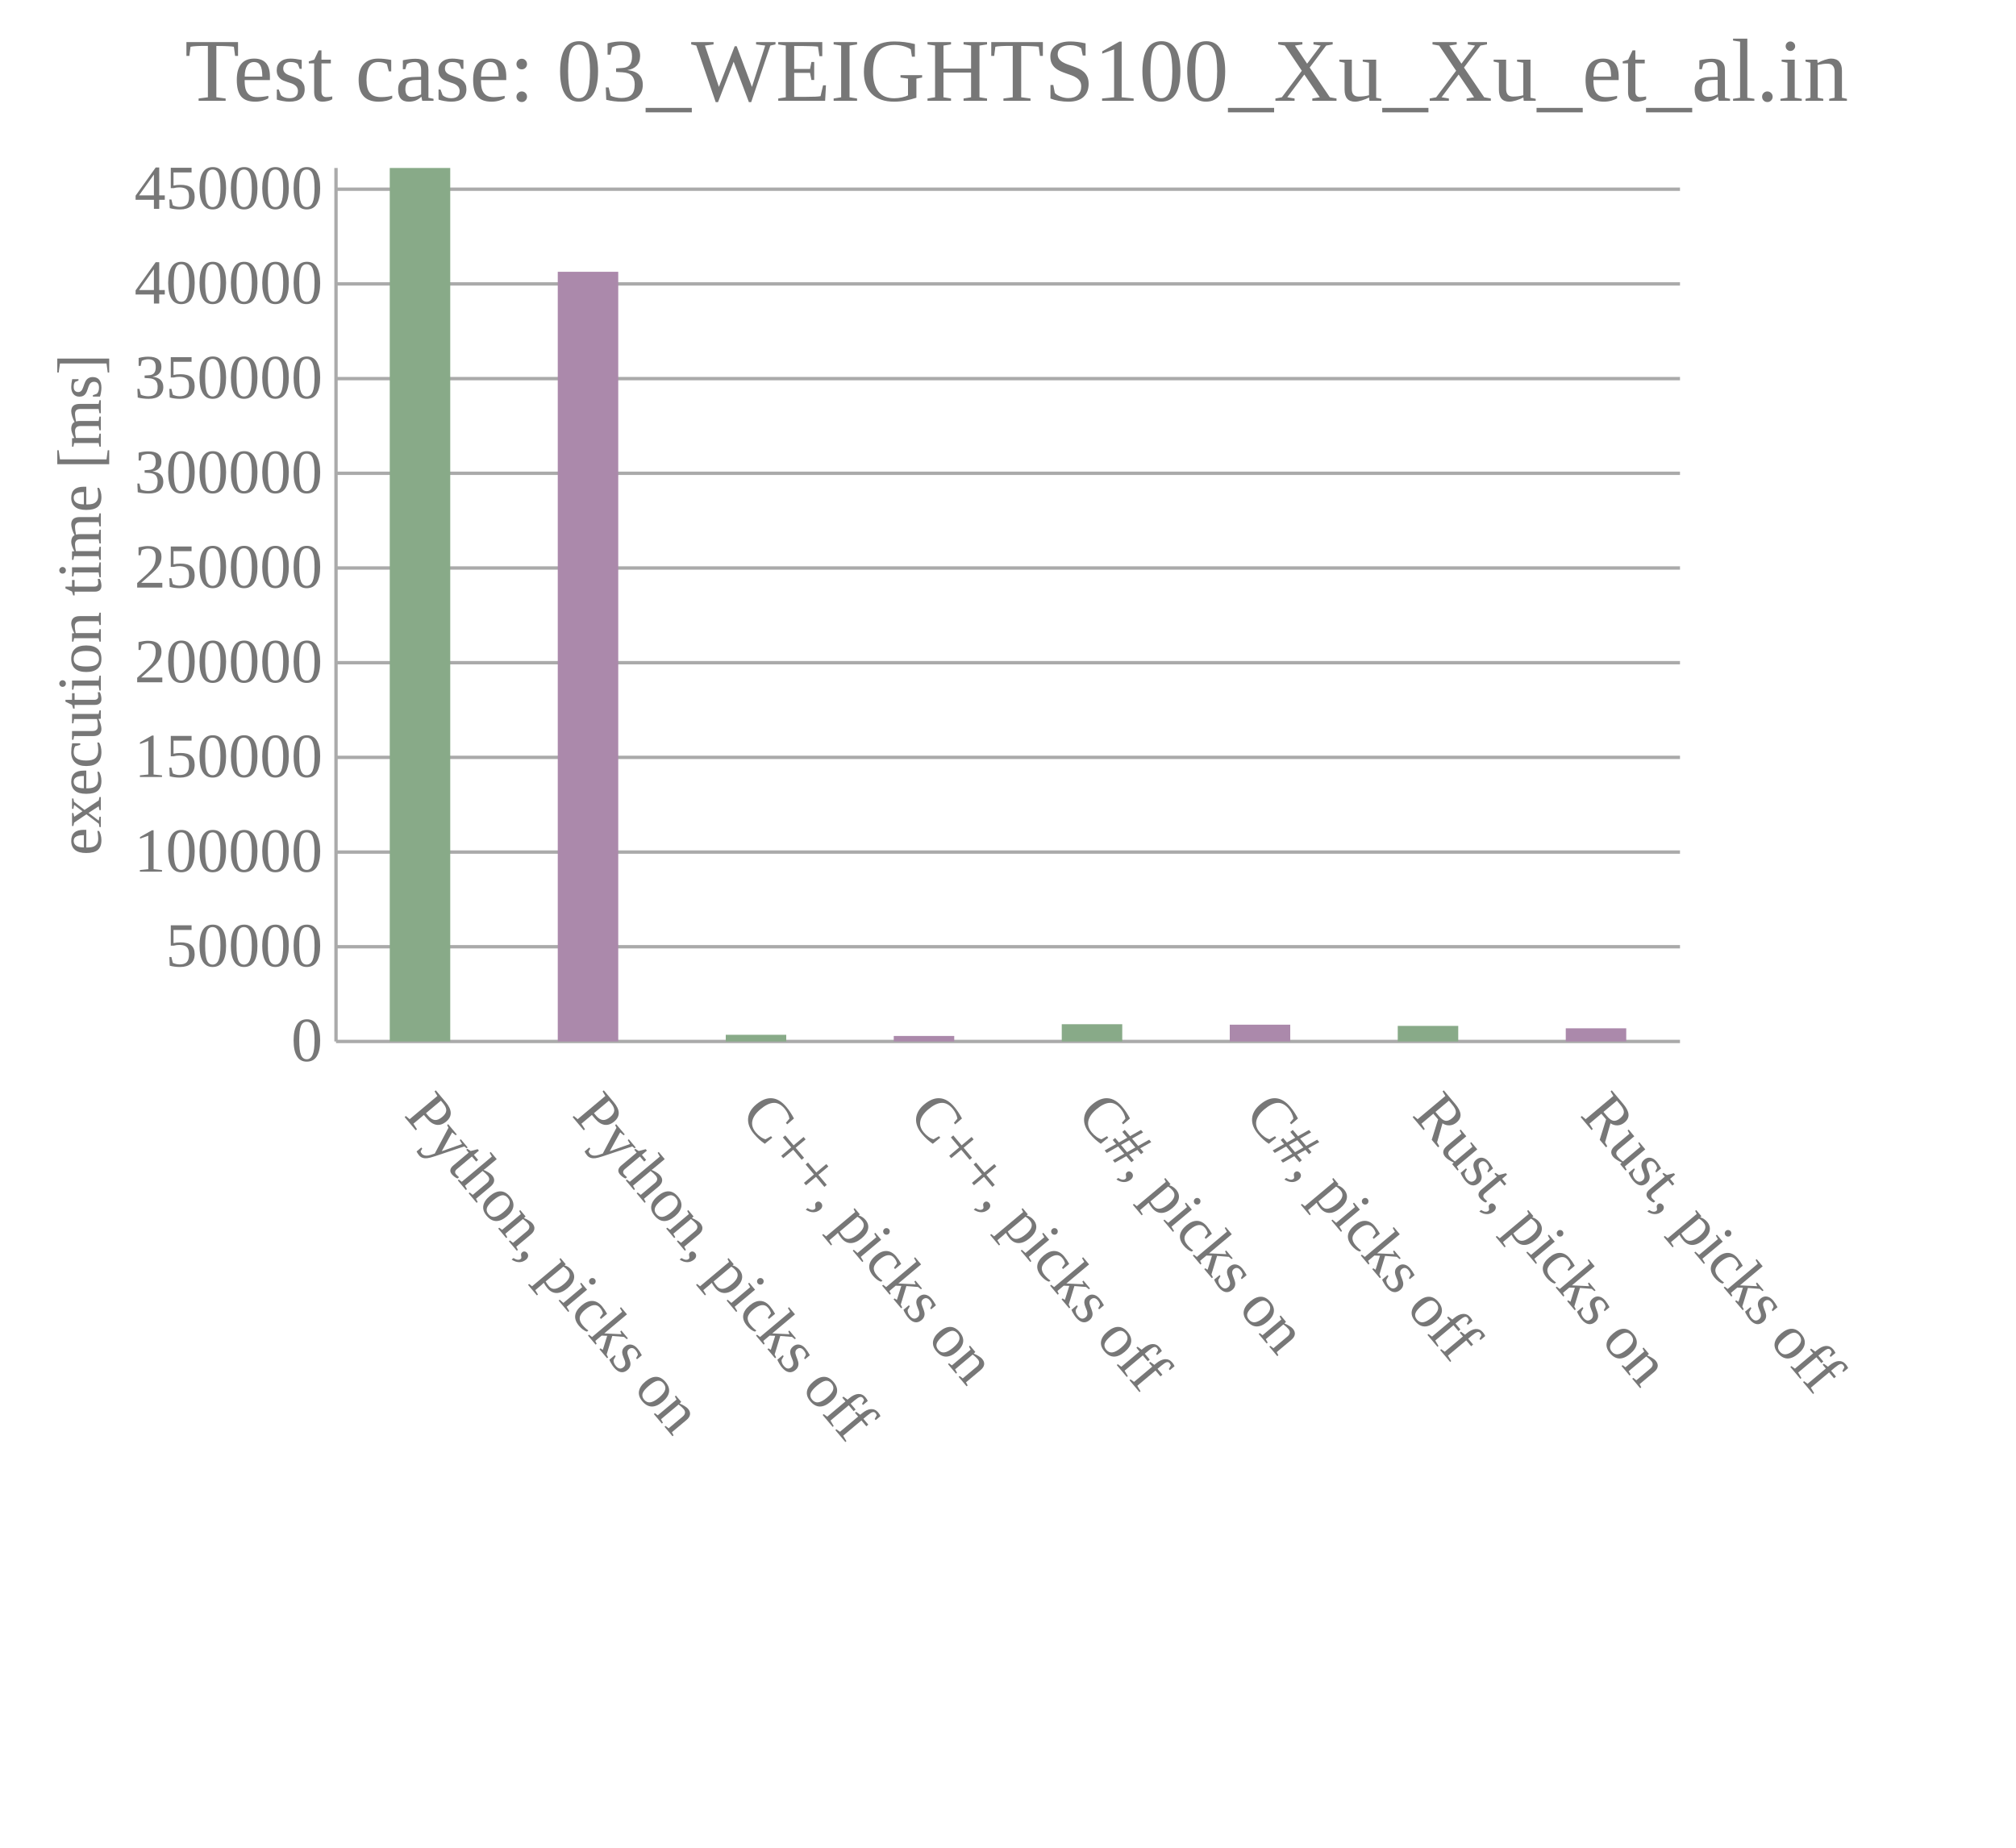
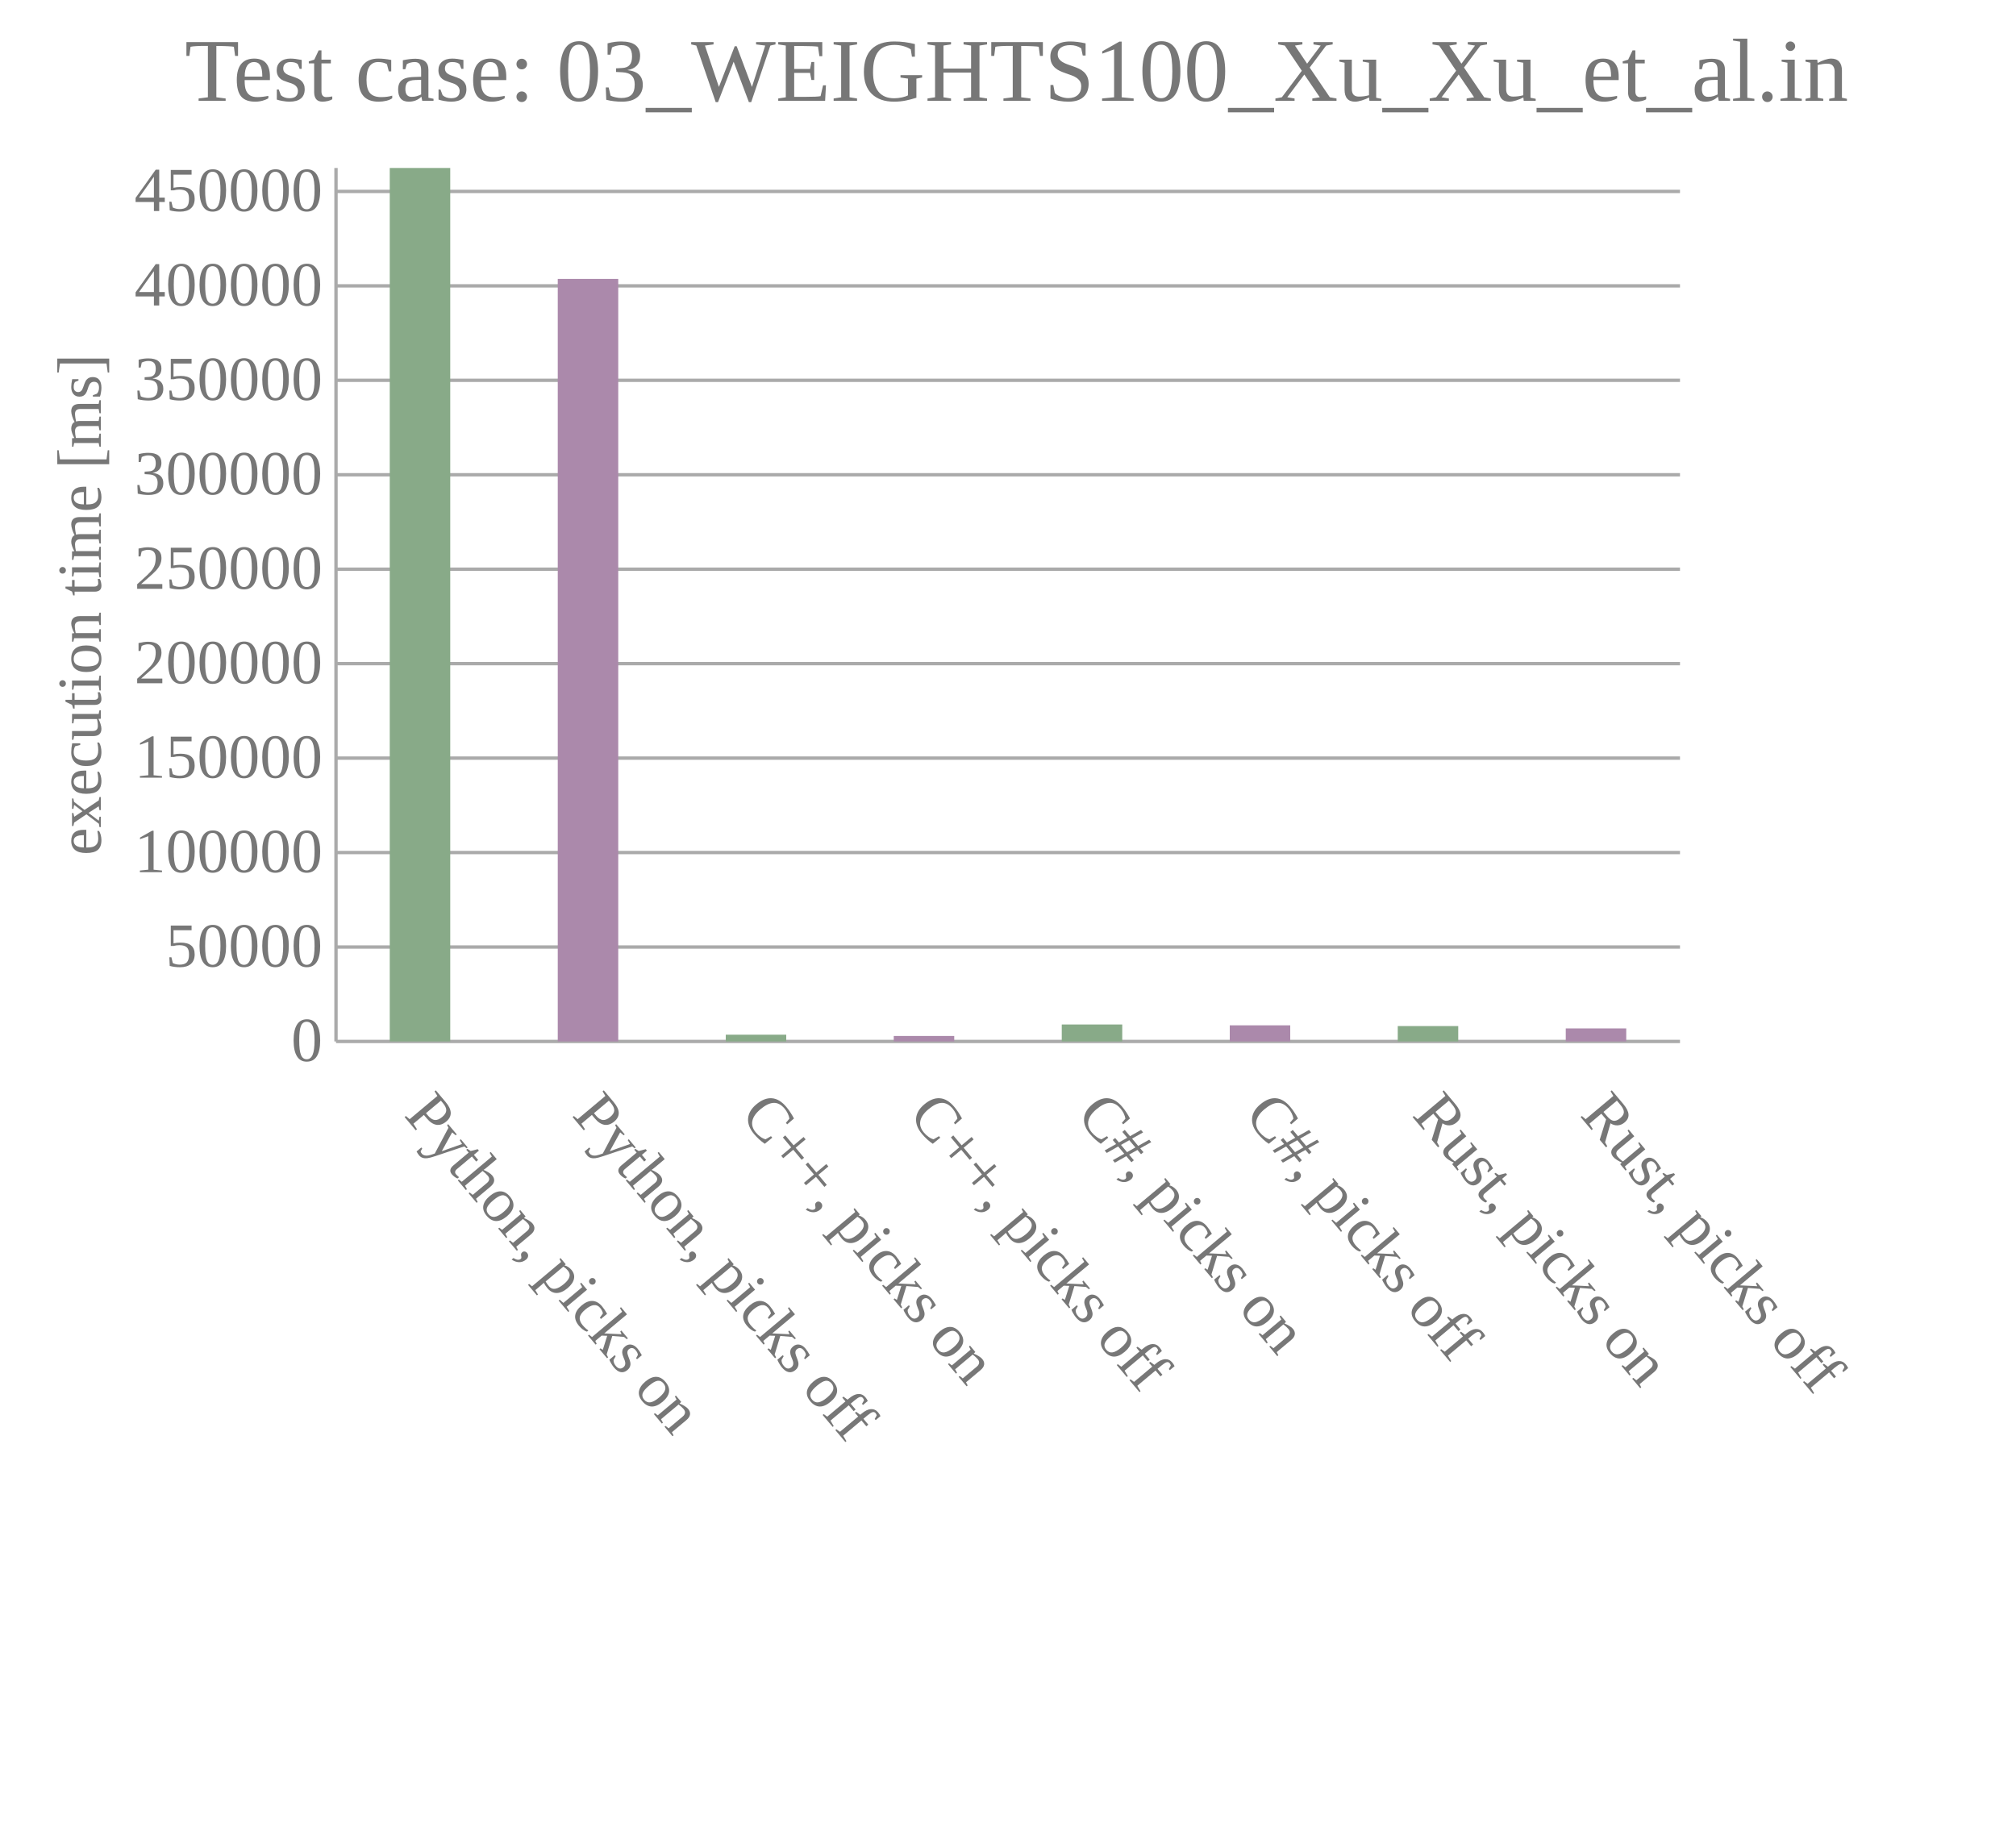
<svg xmlns="http://www.w3.org/2000/svg" sds="23" width="600" height="550">
  <text x="120" y="332" font-size="14pt" fill="#777" text-anchor="start" transform="rotate(50, 120, 332)">Python, picks on</text>
  <text x="170" y="332" font-size="14pt" fill="#777" text-anchor="start" transform="rotate(50, 170, 332)">Python, picks off</text>
  <text x="220" y="332" font-size="14pt" fill="#777" text-anchor="start" transform="rotate(50, 220, 332)">C++, picks on</text>
  <text x="270" y="332" font-size="14pt" fill="#777" text-anchor="start" transform="rotate(50, 270, 332)">C++, picks off</text>
  <text x="320" y="332" font-size="14pt" fill="#777" text-anchor="start" transform="rotate(50, 320, 332)">C#, picks on</text>
  <text x="370" y="332" font-size="14pt" fill="#777" text-anchor="start" transform="rotate(50, 370, 332)">C#, picks off</text>
  <text x="420" y="332" font-size="14pt" fill="#777" text-anchor="start" transform="rotate(50, 420, 332)">Rust, picks on</text>
  <text x="470" y="332" font-size="14pt" fill="#777" text-anchor="start" transform="rotate(50, 470, 332)">Rust, picks off</text>
  <polyline points="100,310,100,50" stroke="#aaa" stroke-width="1.0" />
  <polyline points="100,310,500,310" stroke="#aaa" stroke-width="1.0" />
-   <polyline points="100,281.81,500,281.81" stroke="#aaa" stroke-width="1.0" />
-   <polyline points="100,253.63,500,253.63" stroke="#aaa" stroke-width="1.0" />
-   <polyline points="100,225.44,500,225.44" stroke="#aaa" stroke-width="1.0" />
-   <polyline points="100,197.26,500,197.26" stroke="#aaa" stroke-width="1.0" />
-   <polyline points="100,169.07,500,169.07" stroke="#aaa" stroke-width="1.0" />
-   <polyline points="100,140.88,500,140.88" stroke="#aaa" stroke-width="1.0" />
-   <polyline points="100,112.70,500,112.70" stroke="#aaa" stroke-width="1.0" />
-   <polyline points="100,84.51,500,84.51" stroke="#aaa" stroke-width="1.0" />
-   <polyline points="100,56.32,500,56.32" stroke="#aaa" stroke-width="1.0" />
+   <polyline points="100,281.89,500,281.89" stroke="#aaa" stroke-width="1.0" />
+   <polyline points="100,253.77,500,253.77" stroke="#aaa" stroke-width="1.0" />
+   <polyline points="100,225.66,500,225.66" stroke="#aaa" stroke-width="1.0" />
+   <polyline points="100,197.54,500,197.54" stroke="#aaa" stroke-width="1.0" />
+   <polyline points="100,169.43,500,169.43" stroke="#aaa" stroke-width="1.0" />
+   <polyline points="100,141.32,500,141.32" stroke="#aaa" stroke-width="1.0" />
+   <polyline points="100,113.20,500,113.20" stroke="#aaa" stroke-width="1.0" />
+   <polyline points="100,85.09,500,85.09" stroke="#aaa" stroke-width="1.0" />
+   <polyline points="100,56.98,500,56.98" stroke="#aaa" stroke-width="1.0" />
  <text x="96" y="315.83" font-size="14pt" fill="#777" text-anchor="end">0</text>
-   <text x="96" y="287.65" font-size="14pt" fill="#777" text-anchor="end">50000</text>
-   <text x="96" y="259.46" font-size="14pt" fill="#777" text-anchor="end">100000</text>
-   <text x="96" y="231.27" font-size="14pt" fill="#777" text-anchor="end">150000</text>
-   <text x="96" y="203.09" font-size="14pt" fill="#777" text-anchor="end">200000</text>
-   <text x="96" y="174.90" font-size="14pt" fill="#777" text-anchor="end">250000</text>
-   <text x="96" y="146.72" font-size="14pt" fill="#777" text-anchor="end">300000</text>
-   <text x="96" y="118.53" font-size="14pt" fill="#777" text-anchor="end">350000</text>
-   <text x="96" y="90.34" font-size="14pt" fill="#777" text-anchor="end">400000</text>
-   <text x="96" y="62.16" font-size="14pt" fill="#777" text-anchor="end">450000</text>
+   <text x="96" y="287.72" font-size="14pt" fill="#777" text-anchor="end">50000</text>
+   <text x="96" y="259.61" font-size="14pt" fill="#777" text-anchor="end">100000</text>
+   <text x="96" y="231.49" font-size="14pt" fill="#777" text-anchor="end">150000</text>
+   <text x="96" y="203.38" font-size="14pt" fill="#777" text-anchor="end">200000</text>
+   <text x="96" y="175.26" font-size="14pt" fill="#777" text-anchor="end">250000</text>
+   <text x="96" y="147.15" font-size="14pt" fill="#777" text-anchor="end">300000</text>
+   <text x="96" y="119.04" font-size="14pt" fill="#777" text-anchor="end">350000</text>
+   <text x="96" y="90.92" font-size="14pt" fill="#777" text-anchor="end">400000</text>
+   <text x="96" y="62.81" font-size="14pt" fill="#777" text-anchor="end">450000</text>
  <text x="30" y="180" font-size="14pt" fill="#777" text-anchor="middle" transform="rotate(-90, 30, 180)">execution time [ms]</text>
  <rect x="116" y="50" width="18" height="260" fill="#88AA88" />
-   <rect x="166" y="80.90" width="18" height="229.10" fill="#AB89AB" />
-   <rect x="216" y="308.02" width="18" height="1.98" fill="#88AA88" />
+   <rect x="166" y="83.02" width="18" height="226.98" fill="#AB89AB" />
+   <rect x="216" y="307.99" width="18" height="2.01" fill="#88AA88" />
  <rect x="266" y="308.37" width="18" height="1.63" fill="#AB89AB" />
-   <rect x="316" y="304.87" width="18" height="5.13" fill="#88AA88" />
-   <rect x="366" y="305.01" width="18" height="4.99" fill="#AB89AB" />
-   <rect x="416" y="305.37" width="18" height="4.63" fill="#88AA88" />
-   <rect x="466" y="306.09" width="18" height="3.91" fill="#AB89AB" />
+   <rect x="316" y="304.95" width="18" height="5.05" fill="#88AA88" />
+   <rect x="366" y="305.20" width="18" height="4.80" fill="#AB89AB" />
+   <rect x="416" y="305.42" width="18" height="4.58" fill="#88AA88" />
+   <rect x="466" y="306.12" width="18" height="3.88" fill="#AB89AB" />
  <text x="55" y="30" font-size="20pt" fill="#777" text-anchor="start">Test case: 03_WEIGHTS100_Xu_Xu_et_al.in</text>
</svg>
